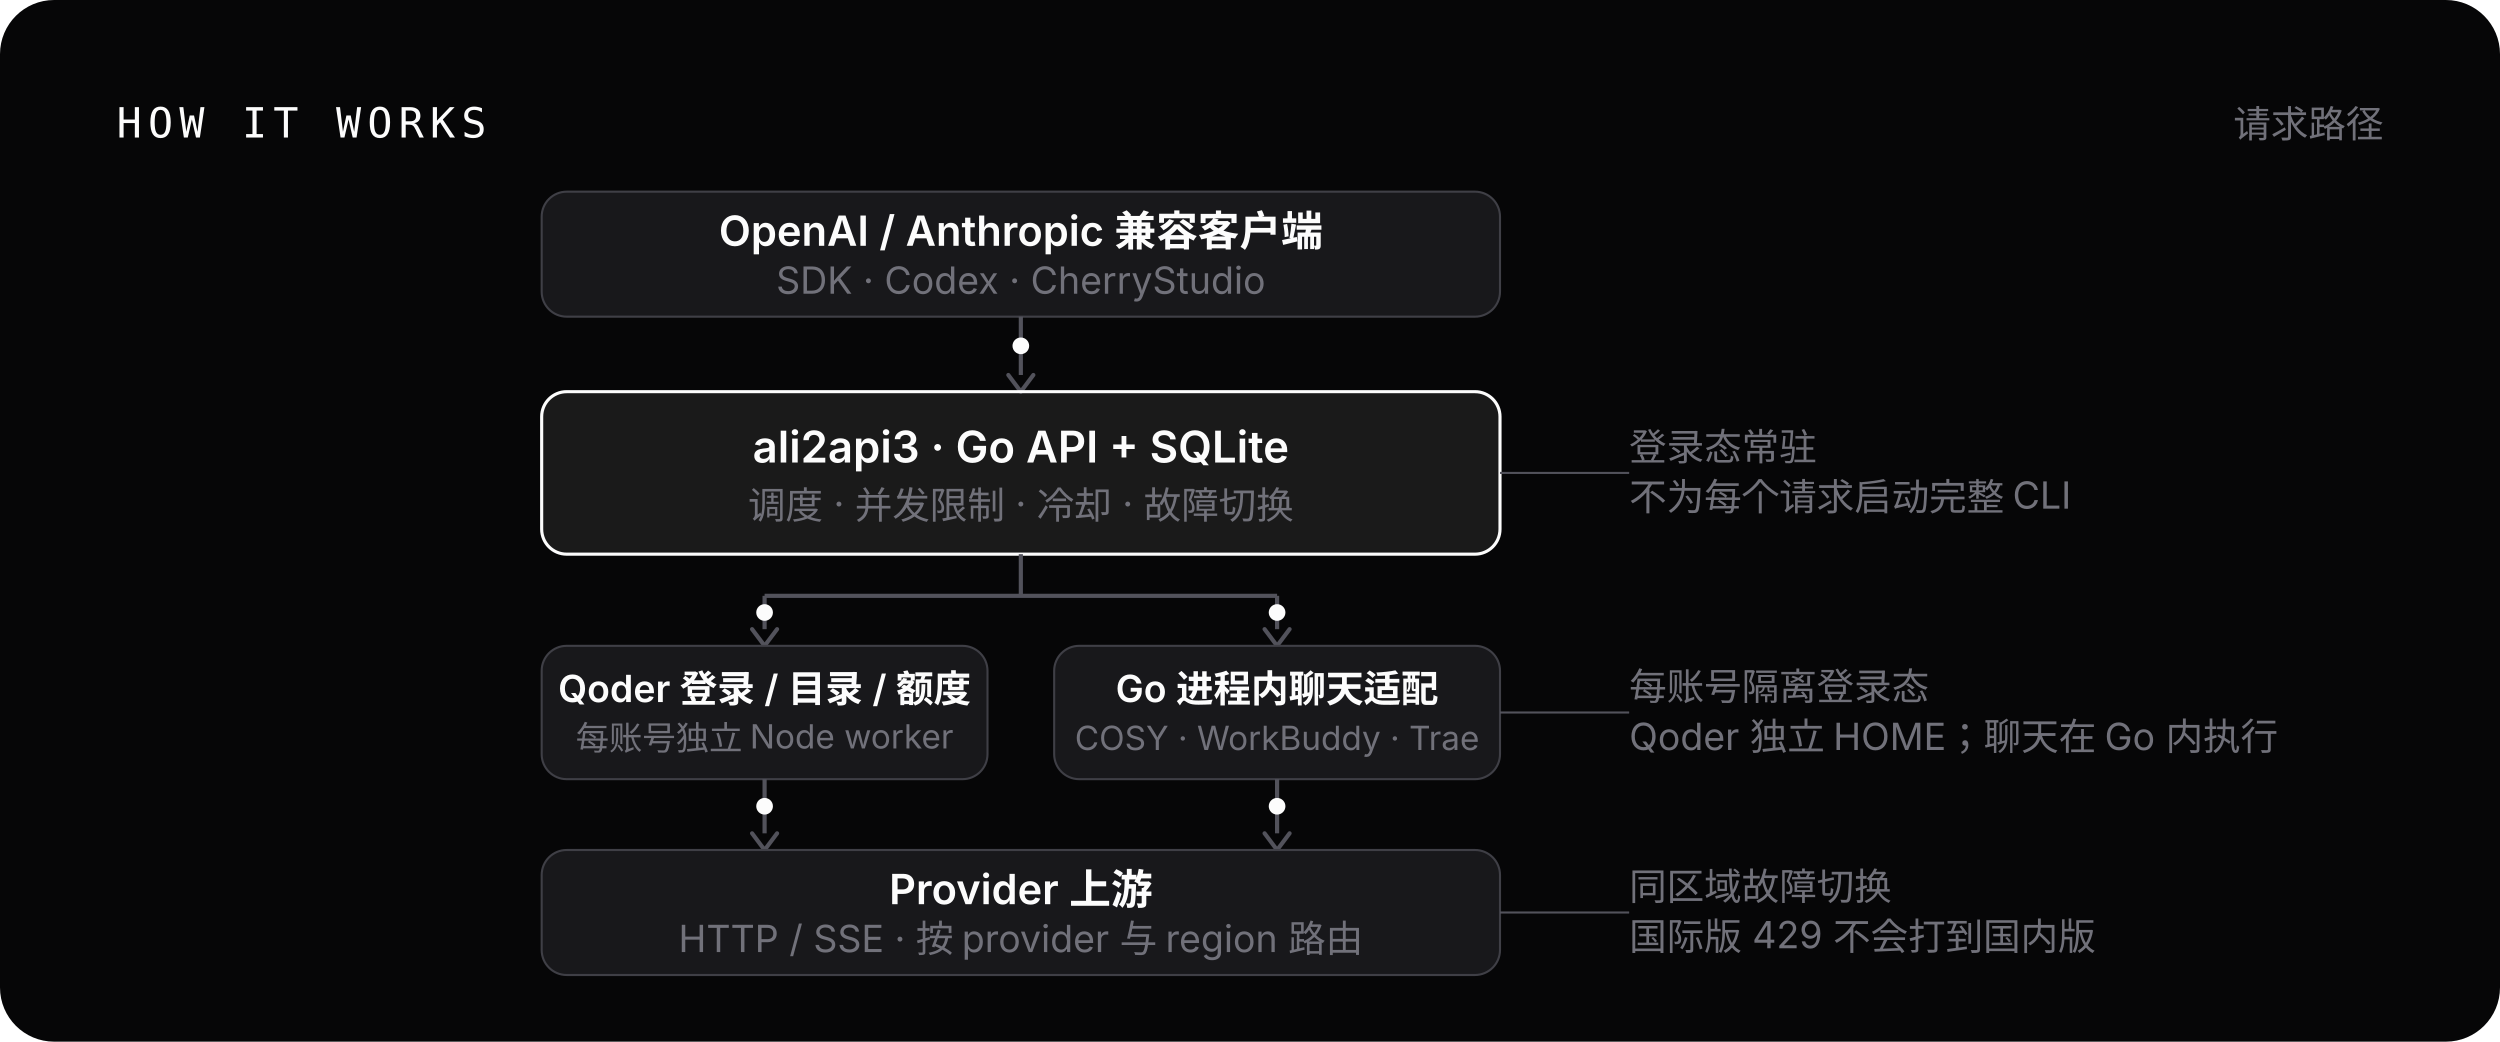
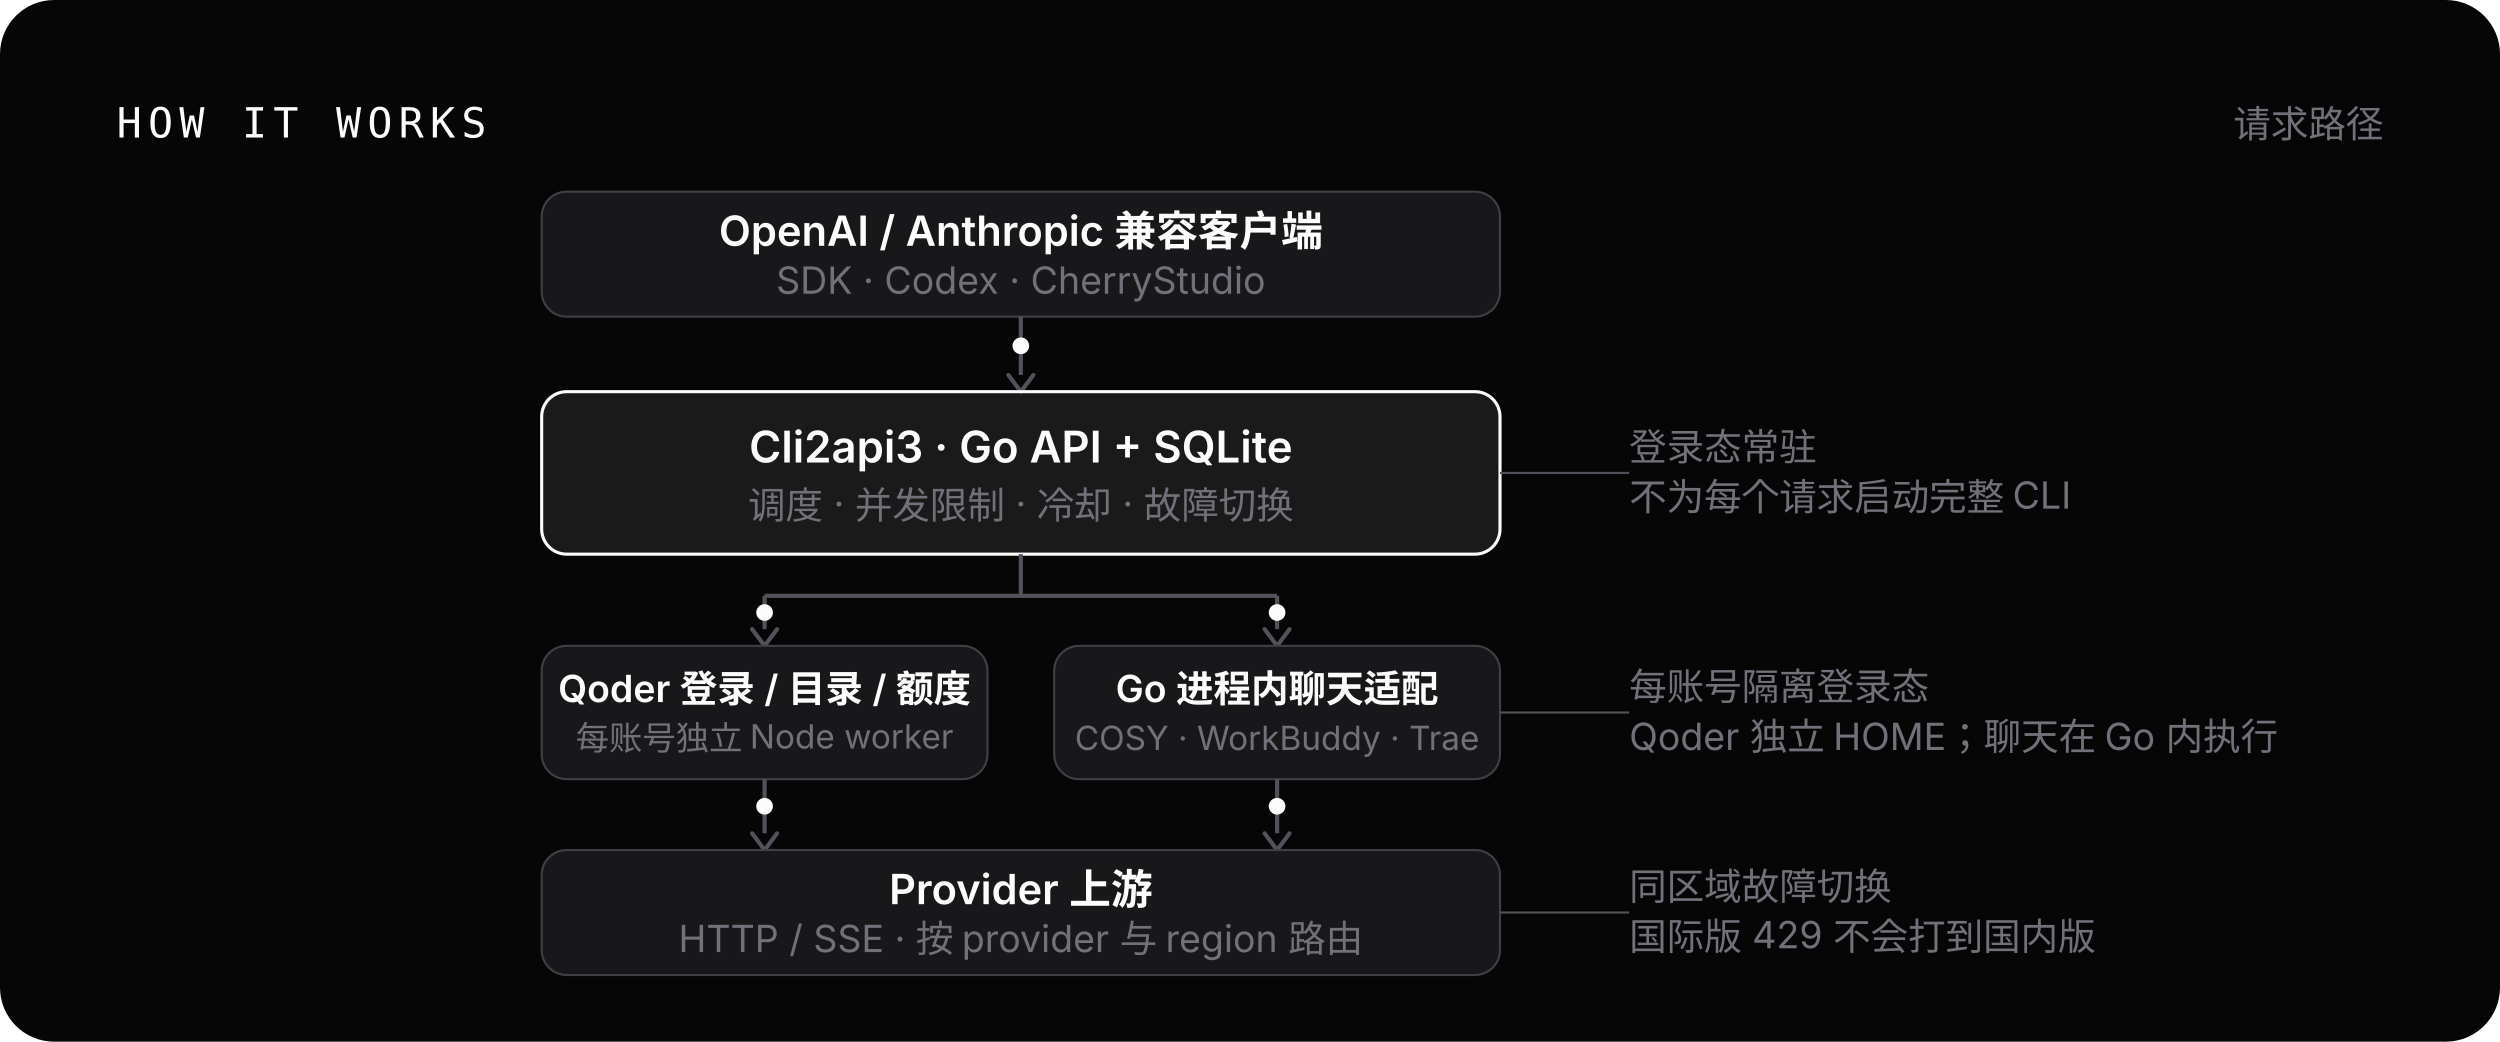
<svg xmlns="http://www.w3.org/2000/svg" width="1200" height="500" viewBox="0 0 1200 500" role="img" aria-labelledby="arch-title-zh arch-desc-zh" font-family="-apple-system, BlinkMacSystemFont, 'Segoe UI', 'PingFang SC', 'Microsoft YaHei', system-ui, sans-serif">
  <rect width="1200" height="500" rx="26" fill="#060607" />
  <text x="56" y="66" font-family="ui-monospace, 'SF Mono', Menlo, Consolas, monospace" font-size="20" letter-spacing="3" fill="#FCFCFC">HOW IT WORKS</text>
  <text x="1144" y="66" text-anchor="end" font-family="ui-monospace, 'SF Mono', Menlo, Consolas, monospace" font-size="18" fill="#71717A">请求路径</text>
  <rect x="260" y="92" width="460" height="60" rx="12" fill="#18181B" stroke="#3F3F46" />
  <text x="490" y="118" text-anchor="middle" font-size="20" font-weight="600" fill="#FCFCFC">OpenAI / Anthropic 兼容客户端</text>
  <text x="490" y="141" text-anchor="middle" font-size="18" fill="#71717A">SDK · Codex · CherryStudio</text>
  <line x1="490" y1="152" x2="490" y2="180" stroke="#52525B" stroke-width="2" />
  <path d="M484 180 l6 8 6 -8" fill="none" stroke="#52525B" stroke-width="2" stroke-linecap="round" stroke-linejoin="round" />
  <circle cx="490" cy="166" r="4" fill="#FCFCFC" />
  <rect x="260" y="188" width="460" height="78" rx="12" fill="#FCFCFC" fill-opacity="0.08" stroke="#FCFCFC" stroke-width="1.5" />
-   <text x="490" y="222" text-anchor="middle" font-size="21" font-weight="600" fill="#FCFCFC">ali2api3 · Go API + SQLite</text>
+   <text x="490" y="222" text-anchor="middle" font-size="21" font-weight="600" fill="#FCFCFC">Cli2api3 · Go API + SQLite</text>
  <text x="490" y="249" text-anchor="middle" font-size="18" fill="#71717A">调度 · 并发限制 · 冷却 · 故障切换</text>
  <line x1="490" y1="266" x2="490" y2="286" stroke="#52525B" stroke-width="2" />
  <line x1="367" y1="286" x2="613" y2="286" stroke="#52525B" stroke-width="2" />
  <line x1="367" y1="286" x2="367" y2="302" stroke="#52525B" stroke-width="2" />
  <line x1="613" y1="286" x2="613" y2="302" stroke="#52525B" stroke-width="2" />
  <path d="M361 302 l6 8 6 -8" fill="none" stroke="#52525B" stroke-width="2" stroke-linecap="round" stroke-linejoin="round" />
  <path d="M607 302 l6 8 6 -8" fill="none" stroke="#52525B" stroke-width="2" stroke-linecap="round" stroke-linejoin="round" />
  <circle cx="367" cy="294" r="4" fill="#FCFCFC" />
  <circle cx="613" cy="294" r="4" fill="#FCFCFC" />
  <rect x="260" y="310" width="214" height="64" rx="12" fill="#18181B" stroke="#3F3F46" />
  <text x="367" y="337" text-anchor="middle" font-size="18" font-weight="600" fill="#FCFCFC">Qoder 登录 / 目录 / 额度</text>
  <text x="367" y="360" text-anchor="middle" font-size="16" fill="#71717A">每账号独立 Node worker</text>
  <rect x="506" y="310" width="214" height="64" rx="12" fill="#18181B" stroke="#3F3F46" />
  <text x="613" y="337" text-anchor="middle" font-size="18" font-weight="600" fill="#FCFCFC">Go 进程内聊天适配</text>
  <text x="613" y="360" text-anchor="middle" font-size="16" fill="#71717A">COSY · WorkBuddy · Trae</text>
  <line x1="367" y1="374" x2="367" y2="400" stroke="#52525B" stroke-width="2" />
  <line x1="613" y1="374" x2="613" y2="400" stroke="#52525B" stroke-width="2" />
  <path d="M361 400 l6 8 6 -8" fill="none" stroke="#52525B" stroke-width="2" stroke-linecap="round" stroke-linejoin="round" />
  <path d="M607 400 l6 8 6 -8" fill="none" stroke="#52525B" stroke-width="2" stroke-linecap="round" stroke-linejoin="round" />
  <circle cx="367" cy="387" r="4" fill="#FCFCFC" />
  <circle cx="613" cy="387" r="4" fill="#FCFCFC" />
  <rect x="260" y="408" width="460" height="60" rx="12" fill="#18181B" stroke="#3F3F46" />
  <text x="490" y="434" text-anchor="middle" font-size="20" font-weight="600" fill="#FCFCFC">Provider 上游</text>
  <text x="490" y="457" text-anchor="middle" font-size="18" fill="#71717A">HTTP / SSE · 按 provider 与 region 路由</text>
  <line x1="720" y1="227" x2="782" y2="227" stroke="#52525B" />
  <text x="782" y="221" font-size="18" fill="#71717A">登录态常驻</text>
  <text x="782" y="245" font-size="18" fill="#71717A">不为每个请求启动完整 CLI</text>
  <line x1="720" y1="342" x2="782" y2="342" stroke="#52525B" />
  <text x="782" y="336" font-size="18" fill="#71717A">每账号隔离登录态</text>
  <text x="782" y="360" font-size="18" fill="#71717A">Qoder 独立 HOME；聊天在 Go 内执行</text>
  <line x1="720" y1="438" x2="782" y2="438" stroke="#52525B" />
  <text x="782" y="432" font-size="18" fill="#71717A">同区域故障切换</text>
  <text x="782" y="456" font-size="18" fill="#71717A">国际版 429 不会打到国内版</text>
</svg>
